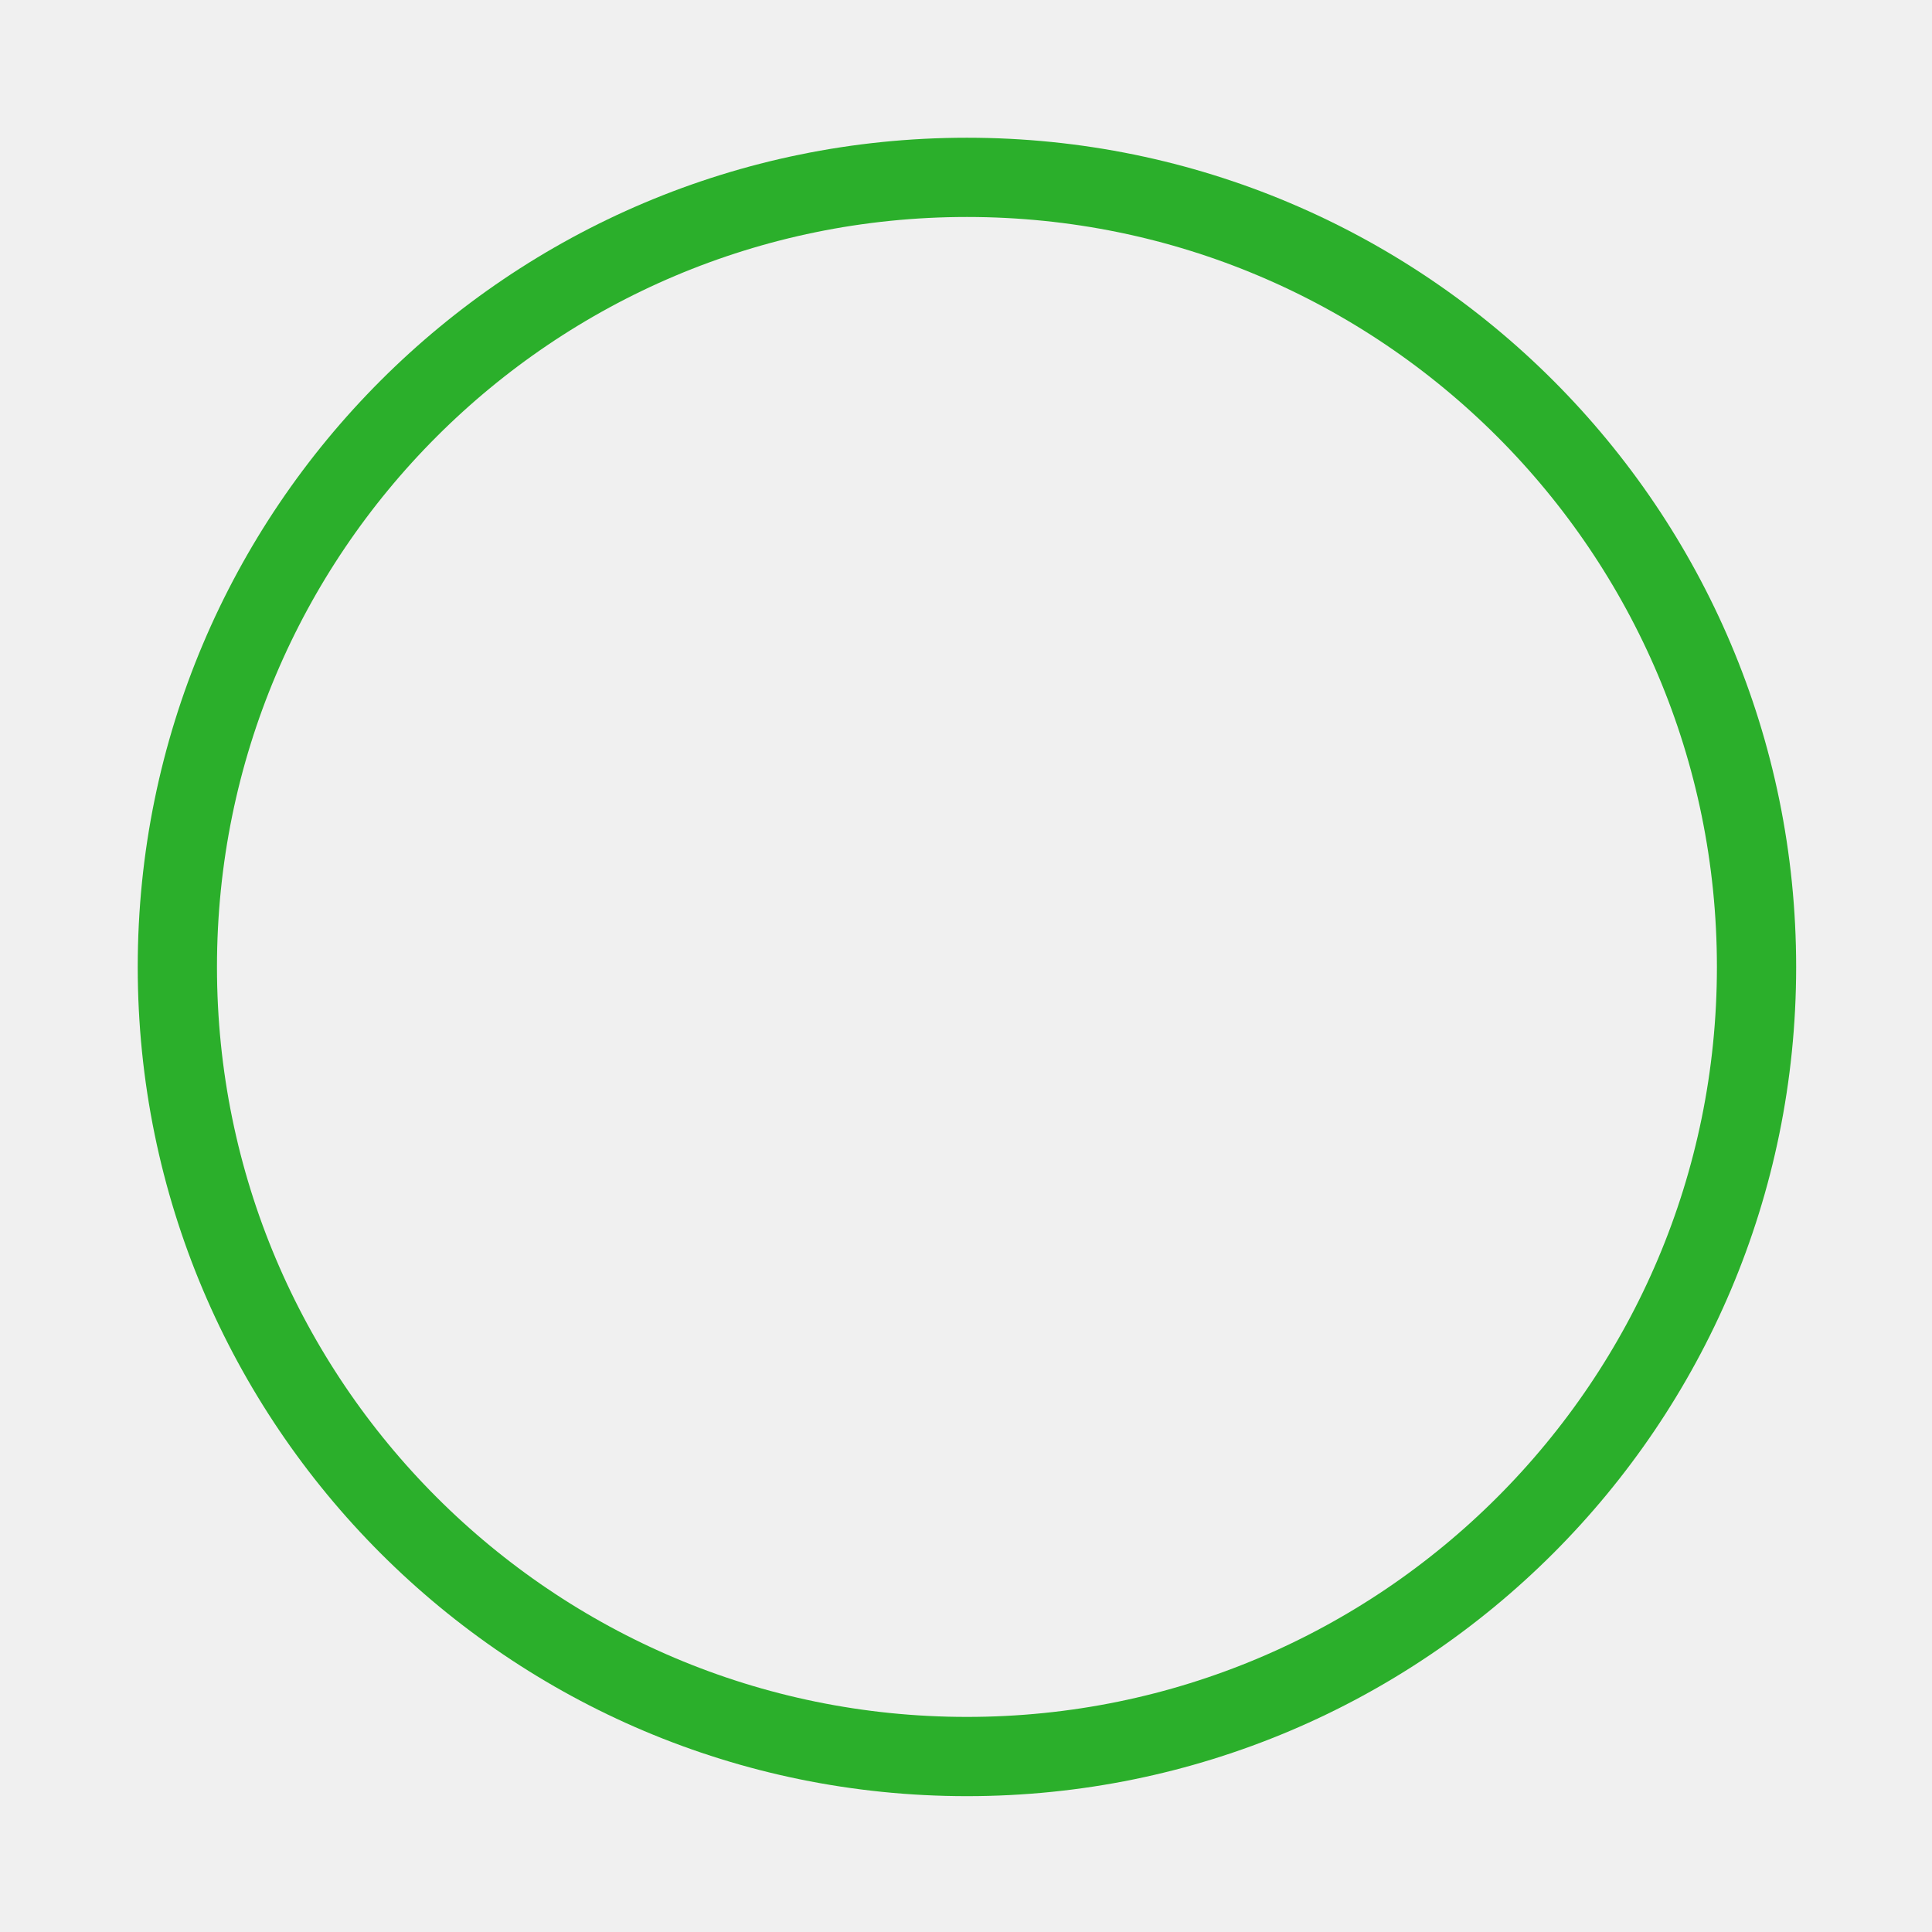
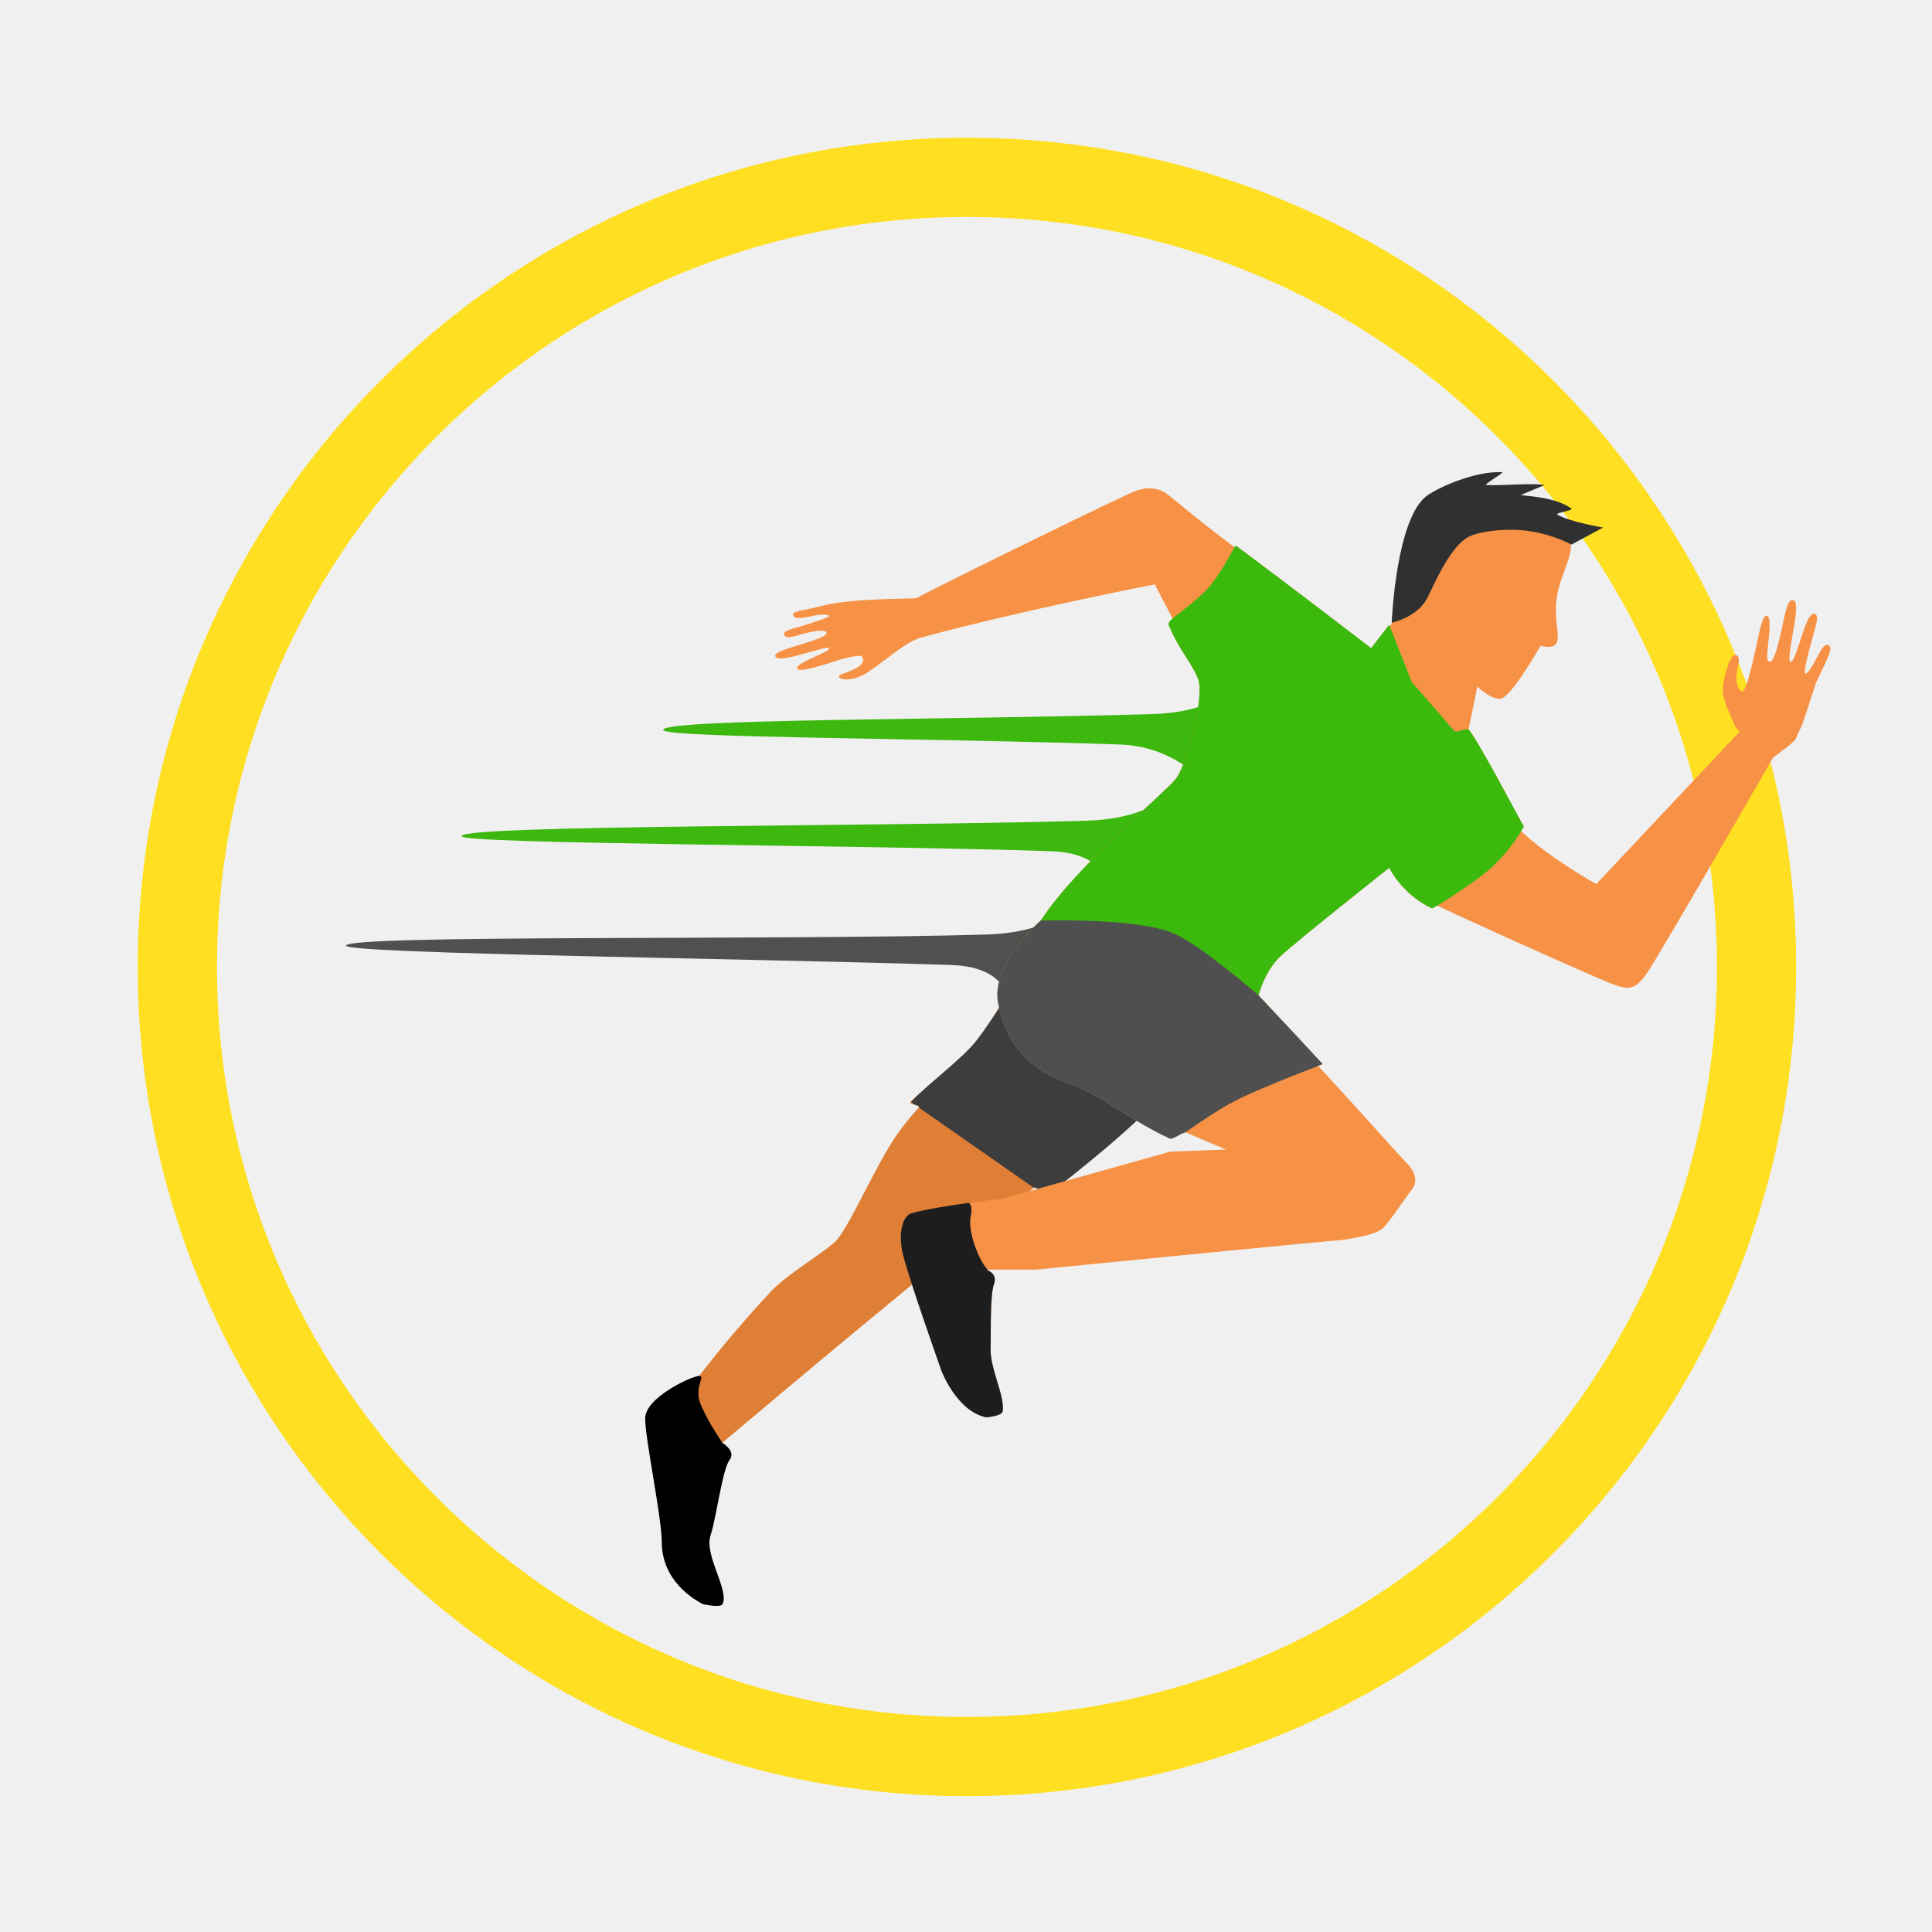
<svg xmlns="http://www.w3.org/2000/svg" xmlns:xlink="http://www.w3.org/1999/xlink" width="1024px" height="1024px" viewBox="0 0 1024 1024" version="1.1">
  <defs>
    <circle id="path-1" cx="512.5" cy="512.5" r="439.5" />
    <mask id="mask-2" maskContentUnits="userSpaceOnUse" maskUnits="objectBoundingBox" x="0" y="0" width="879" height="879" fill="white">
      <use xlink:href="#path-1" />
    </mask>
+     <path d="M361.519,394.681 C361.519,394.681 344.908,423.424 334.291,436.882 C327.003,446.119 309.505,459.003 299.76,469.028 C298.293,470.537 305.336,470.542 303.875,472.144 C299.975,476.424 296.124,481.073 292.477,486.28 C280.631,503.192 266.16,537.793 259.141,543.626 C248.305,552.632 233.942,560.544 225.33,569.796 C195.173,602.189 177.596,627.811 177.596,627.811 L182.985,663.924 C182.985,663.924 268.585,591.461 313.963,554.878 C327.666,543.83 346.168,529.252 365.117,514.441 C365.789,513.916 372.345,518.293 373.017,517.768 C384.379,508.891 390.694,503.846 401.076,495.184 C428.084,472.652 450.329,448.392 450.329,448.392 L361.519,394.681 Z" id="path-3" />
+     <path d="M436.505,216.428 C435.751,214.644 438.521,212.886 438.521,212.886 L429.074,194.736 C429.074,194.736 361.175,207.814 304.968,222.982 C297.266,225.061 286.379,235.066 277.09,241.195 C270.737,245.387 264.165,245.998 261.887,244.159 C259.609,242.321 268.664,241.482 273.058,237.53 C275.35,235.469 274.289,233.969 273.899,233.036 C273.403,231.853 266.336,233.199 258.603,235.759 C248.534,239.093 240.068,241.203 239.496,239.379 C238.485,236.155 257.967,230.37 256.387,228.531 C255.755,227.795 251.299,229.16 244.912,230.965 C238.524,232.771 229.394,235.47 227.994,233.036 C226.569,230.56 237.025,228.05 246.002,225.155 C254.978,222.26 255.375,220.985 255.016,220.121 C254.64,219.218 252.253,218.78 246.002,220.121 C239.75,221.463 234.247,224.195 232.73,221.693 C231.214,219.19 238.207,218.101 244.2,216.136 C250.535,214.059 257.011,212.145 256.387,211.31 C255.935,210.706 252.831,210.364 248.455,211.31 C241.062,212.908 238.17,213.11 237.492,211.31 C236.703,209.217 238.985,209.232 248.455,207.141 C251.955,206.368 255.967,205.22 259.661,204.673 C278.575,201.873 302.009,202.53 302.894,201.962 C306.832,199.438 396.318,155.37 416.769,146.071 C422.944,143.262 429.33,142.819 434.978,146.425 C437.173,147.826 453.053,161.5 470.713,174.593 C471.318,175.041 471.944,174.14 472.555,174.593 C499.976,194.929 543.718,228.531 543.718,228.531 L553.31,216.136 L565.316,246.602 C565.316,246.602 575.751,258.424 587.505,272.128 C589.295,274.215 593.935,269.989 595.754,272.128 C600.818,278.084 624.036,322.417 624.612,322.969 C624.764,323.115 623.16,325.443 623.314,325.589 C638.544,340.08 663.09,353.556 663.09,353.556 L739.138,272.664 C739.138,272.664 737.409,272.141 735.123,266.419 C732.837,260.698 729.418,254.992 730.294,248.273 C731.153,241.675 734.263,230.856 737.363,232.287 C740.464,233.719 736.972,239.243 737.363,245.481 C737.595,249.176 739.195,251.513 740.464,251.513 C742.336,251.513 745.233,239.461 747.644,228.531 C749.624,219.552 751.04,211.31 753.315,211.31 C755.835,211.31 754.868,219.923 754.196,226.03 C753.522,232.148 753.141,235.759 755.131,235.759 C757.222,235.759 759.544,226.691 761.425,218.081 C763.122,210.318 764.32,202.919 767.124,203.029 C770.007,203.141 768.986,210.319 767.67,218.081 C766.287,226.246 764.559,235.029 765.952,235.759 C767.402,236.52 769.74,228.847 772.126,221.693 C774.211,215.442 776.246,209.562 778.899,210.385 C781.436,211.172 779.213,217.36 777.339,224.199 C775.01,232.698 772.651,242.093 773.972,242.093 C775.247,242.093 777.946,237.271 780.262,233.036 C782.28,229.345 783.838,226.095 786.081,226.937 C788.421,227.815 786.417,232.232 784.299,236.797 C782.056,241.632 779.621,246.602 779.621,246.602 L772.126,269.415 C772.126,269.415 769.652,274.152 768.905,276.329 C768.159,278.505 756.811,286.423 756.811,286.423 C756.811,286.423 695.478,393.13 689.658,401.155 C683.838,409.179 680.787,410.039 671.672,406.617 C666.159,404.547 622.607,385.288 589.071,369.835 C585.576,368.225 582.191,366.647 578.97,365.13 C578.251,364.792 576.519,366.712 575.818,366.381 C559.938,358.873 553.31,344.947 553.31,344.947 C553.31,344.947 503.469,384.338 495.37,392.109 C487.27,399.88 484.008,412.576 484.008,412.576 C484.008,412.576 498.298,427.601 517.893,448.813 C518.467,449.434 515.291,449.575 515.868,450.199 C538.384,474.571 559.974,498.911 562.219,501.117 C566.485,505.308 569.063,510.785 565.316,515.472 C562.829,518.581 553.336,532.787 549.91,536.02 C546.484,539.253 536.134,540.96 528.537,542.203 C520.451,542.669 365.875,557.945 365.875,557.945 L339.846,557.945 C339.846,557.945 345.939,559.941 343.866,565.512 C341.667,571.421 342.293,590.178 342.021,599.574 C341.701,610.646 349.78,624.987 348.409,633.122 C348.01,635.492 339.846,636.237 339.846,636.237 C324.111,633.122 316.014,611.577 316.014,611.577 C316.014,611.577 297.168,558.581 295.157,548.041 C293.146,537.5 295.664,529.355 300.079,528.064 C313.706,524.079 348.409,520.307 348.409,520.307 L437.17,495.42 L466.919,494.25 C466.919,494.25 459.204,491.214 445.716,485.25 C444.346,484.644 438.605,489.109 437.17,488.479 C419.026,480.506 398.273,464.177 384.637,459.645 C359.304,451.226 349.609,435.058 346.013,416.609 C342.021,396.128 368.644,372.883 368.644,372.883 C387.246,344.131 433.589,306.028 440.059,297.991 C446.528,289.955 455.582,253.766 451.993,244.763 C448.404,235.759 442.486,230.583 436.505,216.428 Z" id="path-5" />
  </defs>
  <g id="Icônes" stroke="none" stroke-width="1" fill="none" fill-rule="evenodd">
-     <g id="dynamichover" stroke="#2BAF2B" stroke-width="84">
-       <use id="Oval" mask="url(#mask-2)" xlink:href="#path-1" />
+     <g id="dynamichover">
+       <use id="Oval" stroke="#FEDF21" mask="url(#mask-2)" stroke-width="84" xlink:href="#path-1" />
+       <g id="runner-copy" transform="translate(183, 115)">
+         <path d="M400.798,347.068 L431.925,309.285 C431.925,309.285 421.083,319.173 392.847,319.995 C281.451,323.236 61.693,322.129 61.612,328.176 C61.554,332.499 271.966,332.729 374.372,336.17 C395.829,336.891 400.798,347.068 400.798,347.068 Z" id="Path-22" fill="#3CB80E" />
+         <path d="M347.999,407.391 L379.126,369.608 C379.126,369.608 368.284,379.497 340.048,380.318 C228.652,383.56 0.476,380.186 0.395,386.233 C0.337,390.556 219.167,393.052 321.572,396.494 C343.03,397.215 347.999,407.391 347.999,407.391 Z" id="Path-22-Copy-2" fill="#505050" />
+         <path d="M445.083,291.036 L465.867,252.732 C465.867,252.732 455.545,262.62 428.662,263.442 C322.606,266.683 168.533,265.837 168.456,271.884 C168.401,276.207 313.576,276.175 411.073,279.617 C431.502,280.338 445.083,291.036 445.083,291.036 Z" id="Path-22-Copy" fill="#3CB80E" />
+         <path d="M544.431,233.252 L563.735,199.622 L582.668,158.396 L642.276,160.837 C642.276,160.837 650.331,170.524 649.571,176.184 C648.641,183.115 643.557,192.172 642.276,200.693 C640.334,213.615 643.742,220.723 642.276,225.173 C640.81,229.622 633.532,227.232 633.532,227.232 C633.532,227.232 617.585,255.398 612.07,255.398 C606.554,255.398 600.021,248.887 600.021,248.887 L591.725,289.344 L544.431,233.252 Z" id="Path-20" fill="#F69145" />
+         <path d="M554.624,215.057 C554.624,215.057 568.518,212.228 573.714,201.527 C578.103,192.489 585.85,174.928 595.061,169.687 C600.012,166.869 615.559,164.321 629.552,166.804 C641.589,168.939 649.882,173.656 649.882,173.656 L666.691,164.595 C666.691,164.595 649.266,161.702 642.405,157.762 C640.868,156.88 651.254,155.51 649.882,154.543 C641.213,148.438 627.352,148.063 623.131,147.439 C622.625,147.365 635.997,142.112 635.484,142.038 C627.212,140.845 613.556,142.623 604.689,142.038 C603.067,141.931 614.74,135.313 613.145,135.242 C598.756,134.603 580.015,143.124 573.714,147.439 C556.858,158.984 554.624,215.057 554.624,215.057 Z" id="Path-21" fill="#303030" />
+         <mask id="mask-4" fill="white">
+           <use xlink:href="#path-3" />
+         </mask>
+         <use id="Path-18" fill="#DF7F36" xlink:href="#path-3" />
+         <polygon id="Path-19" fill="#3D3D3D" mask="url(#mask-4)" points="295.455 466.067 373.256 520.357 434.842 465.992 344.752 401.753" />
+         <path d="M192.418,645.959 C192.418,645.959 200.693,647.896 198.62,653.466 C196.421,659.375 200.937,685.204 200.665,694.6 C200.345,705.672 218.763,719.489 217.393,727.624 C216.994,729.994 207.396,730.68 207.396,730.68 C191.662,727.565 180.94,718.499 177.047,705.77 C173.154,693.041 152.65,656.086 149.402,645.465 C146.153,634.843 166.622,616.66 170.162,615.578 C173.703,614.496 168.972,622.246 175.646,630.135 C182.32,638.024 192.418,645.959 192.418,645.959 Z" id="Path-14-Copy" fill="#000000" transform="translate(183.2597, 673.078) rotate(17) translate(-183.2597, -673.078) " />
+         <mask id="mask-6" fill="white">
+           <use xlink:href="#path-5" />
+         </mask>
+         <use id="Path-14" fill="#F69145" xlink:href="#path-5" />
+         <path d="M433.929,216.232 C433.929,216.232 451.546,203.203 457.073,197.011 C468.875,183.787 481.666,153.161 481.666,153.161 L548.664,191.155 L632.648,304.61 C632.648,304.61 628.078,325.683 607.288,345.012 C586.497,364.341 472.873,426.507 472.873,426.507 L357.457,385.348 L433.929,216.232 Z" id="Path-15" fill="#3BB90D" mask="url(#mask-6)" />
+         <path d="M354.214,373.436 C354.214,373.436 420.318,369.64 441.385,380.817 C468.868,395.397 522.309,447.419 522.309,447.419 C522.309,447.419 485.823,461.149 471.747,468.415 C456.96,476.048 435.718,492.116 435.718,492.116 L325.932,445.716 L354.214,373.436 Z" id="Path-16" fill="#4F4F4F" mask="url(#mask-6)" />
+         <path d="M282.826,527.353 L322.835,522.149 C322.835,522.149 334.182,517.505 331.49,529.759 C329.539,538.64 337.588,557.063 341.663,558.731 C345.737,560.4 350.534,569.442 353.857,573.618 C370.336,594.334 351.132,641.697 351.132,641.697 L320.065,649.672 L282.826,527.353 Z" id="Path-17" fill="#1D1D1D" mask="url(#mask-6)" />
+       </g>
    </g>
  </g>
</svg>
